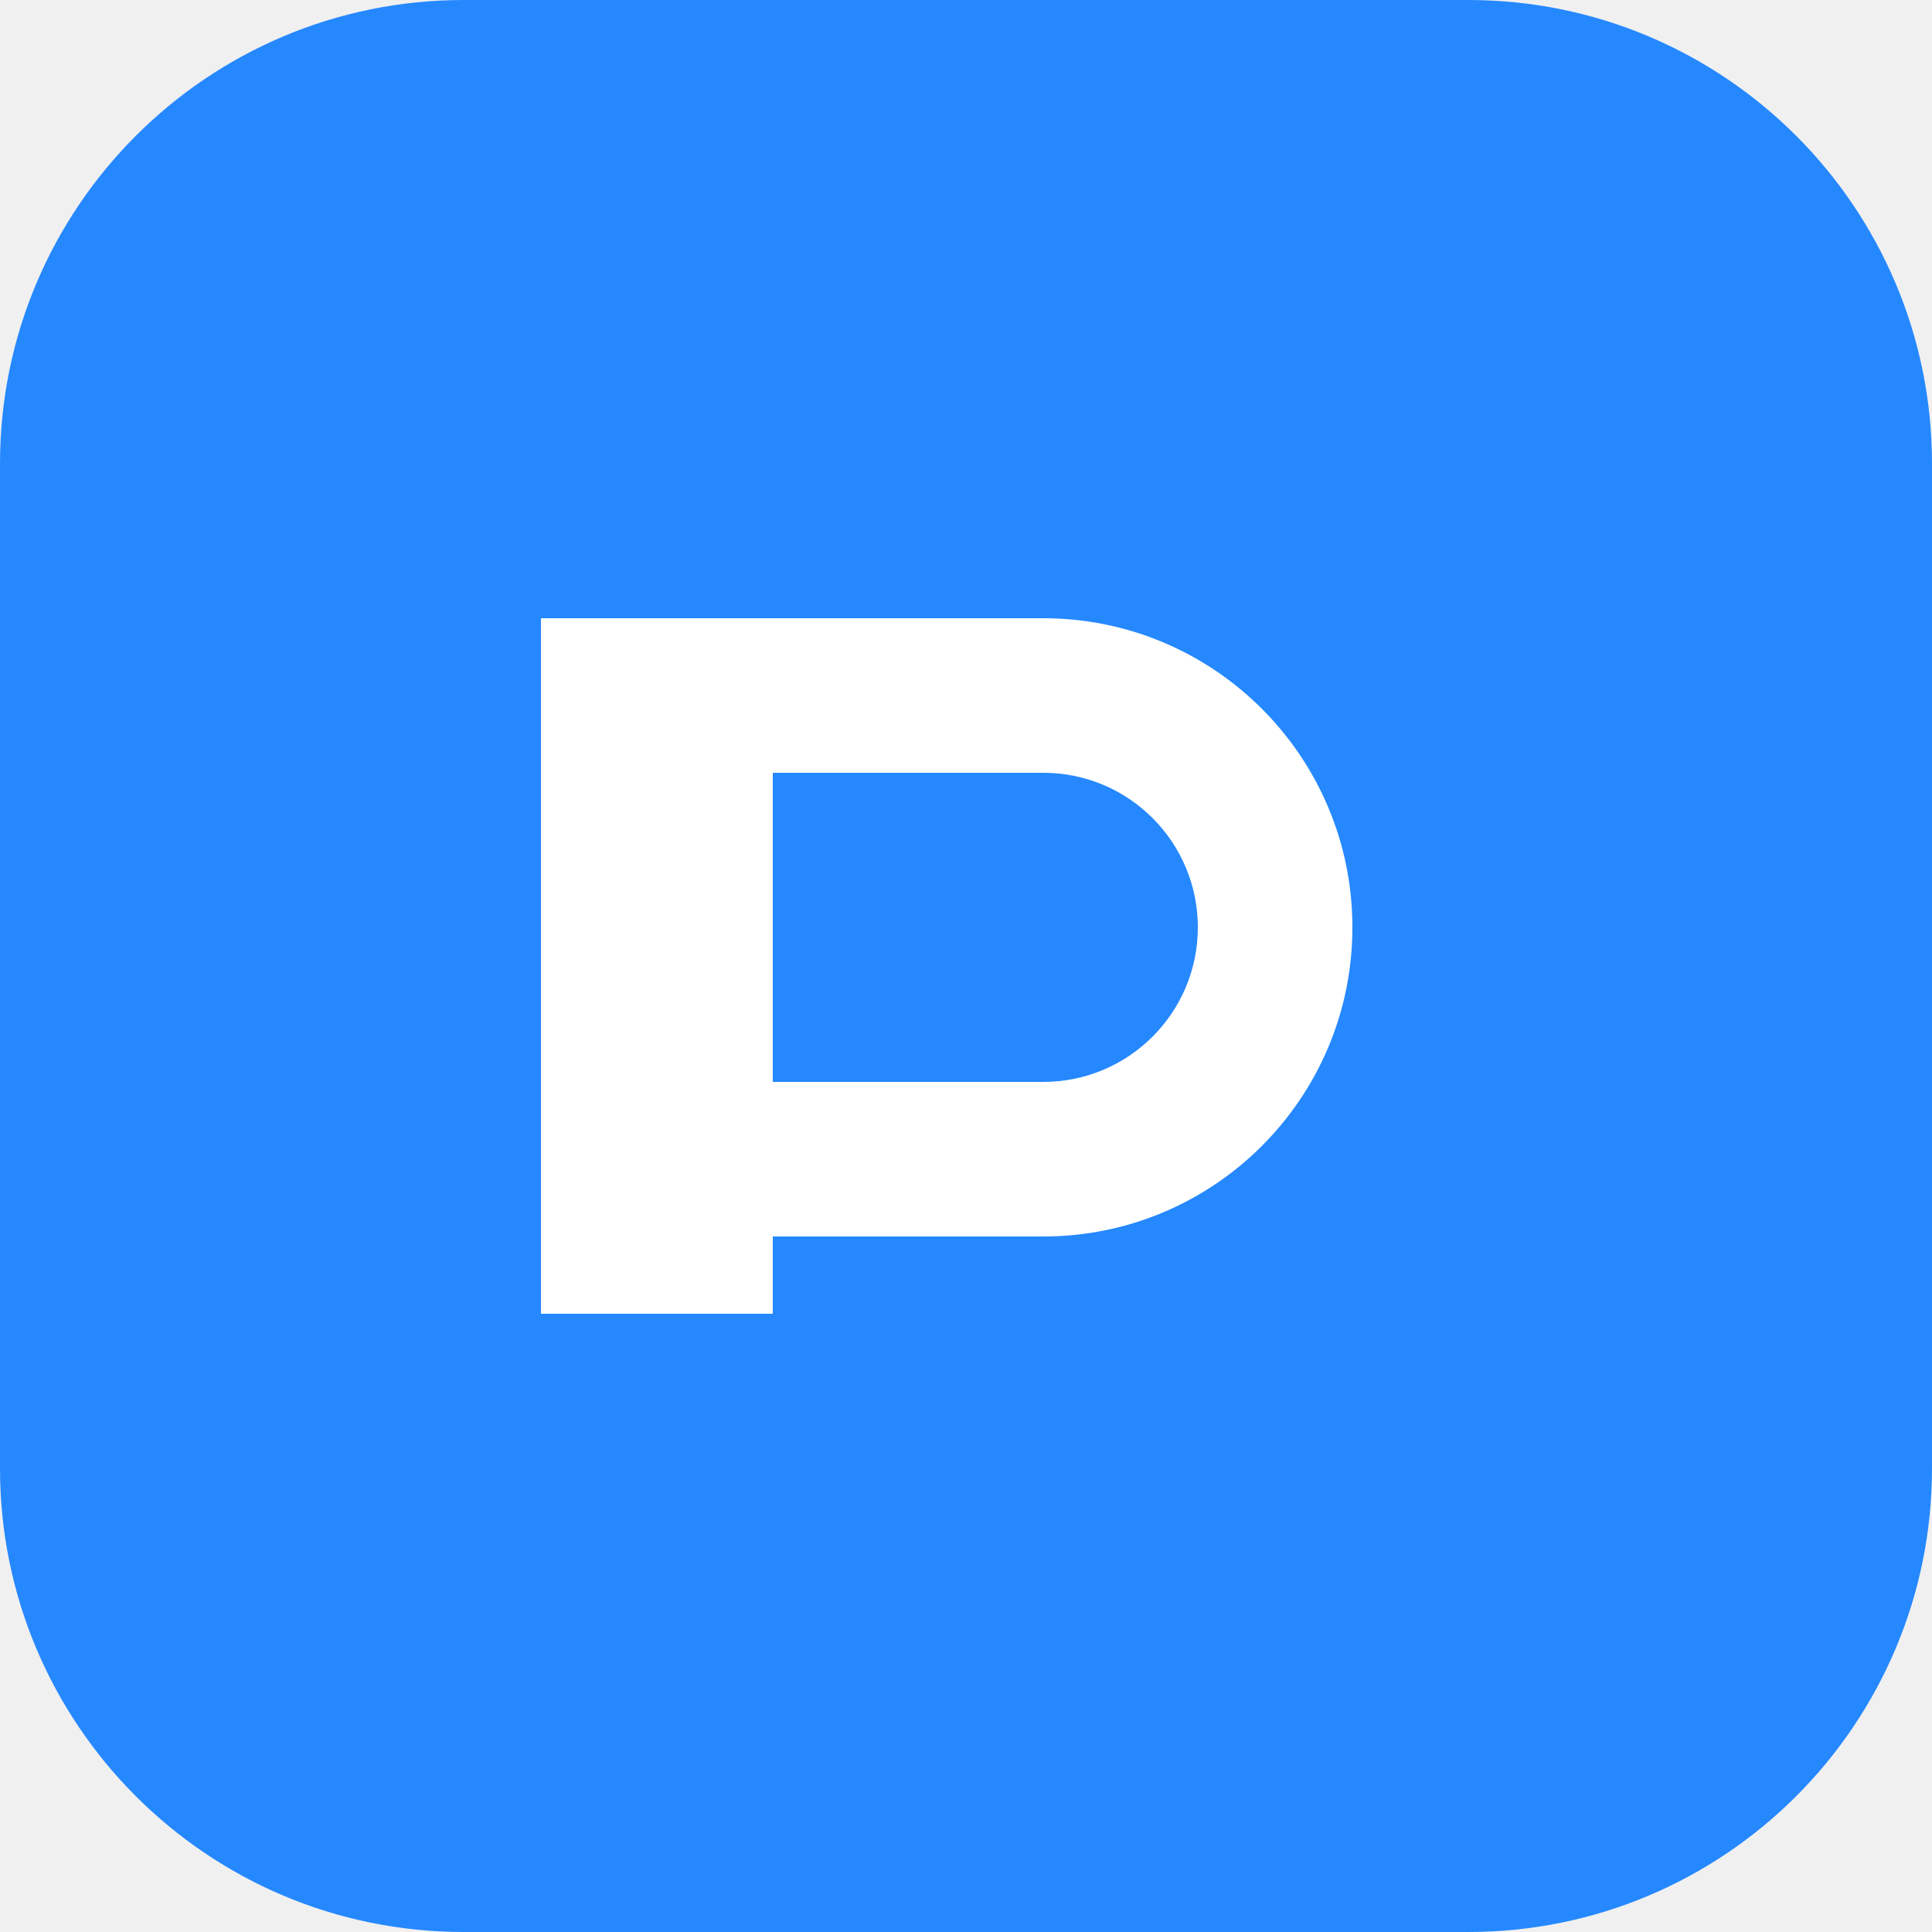
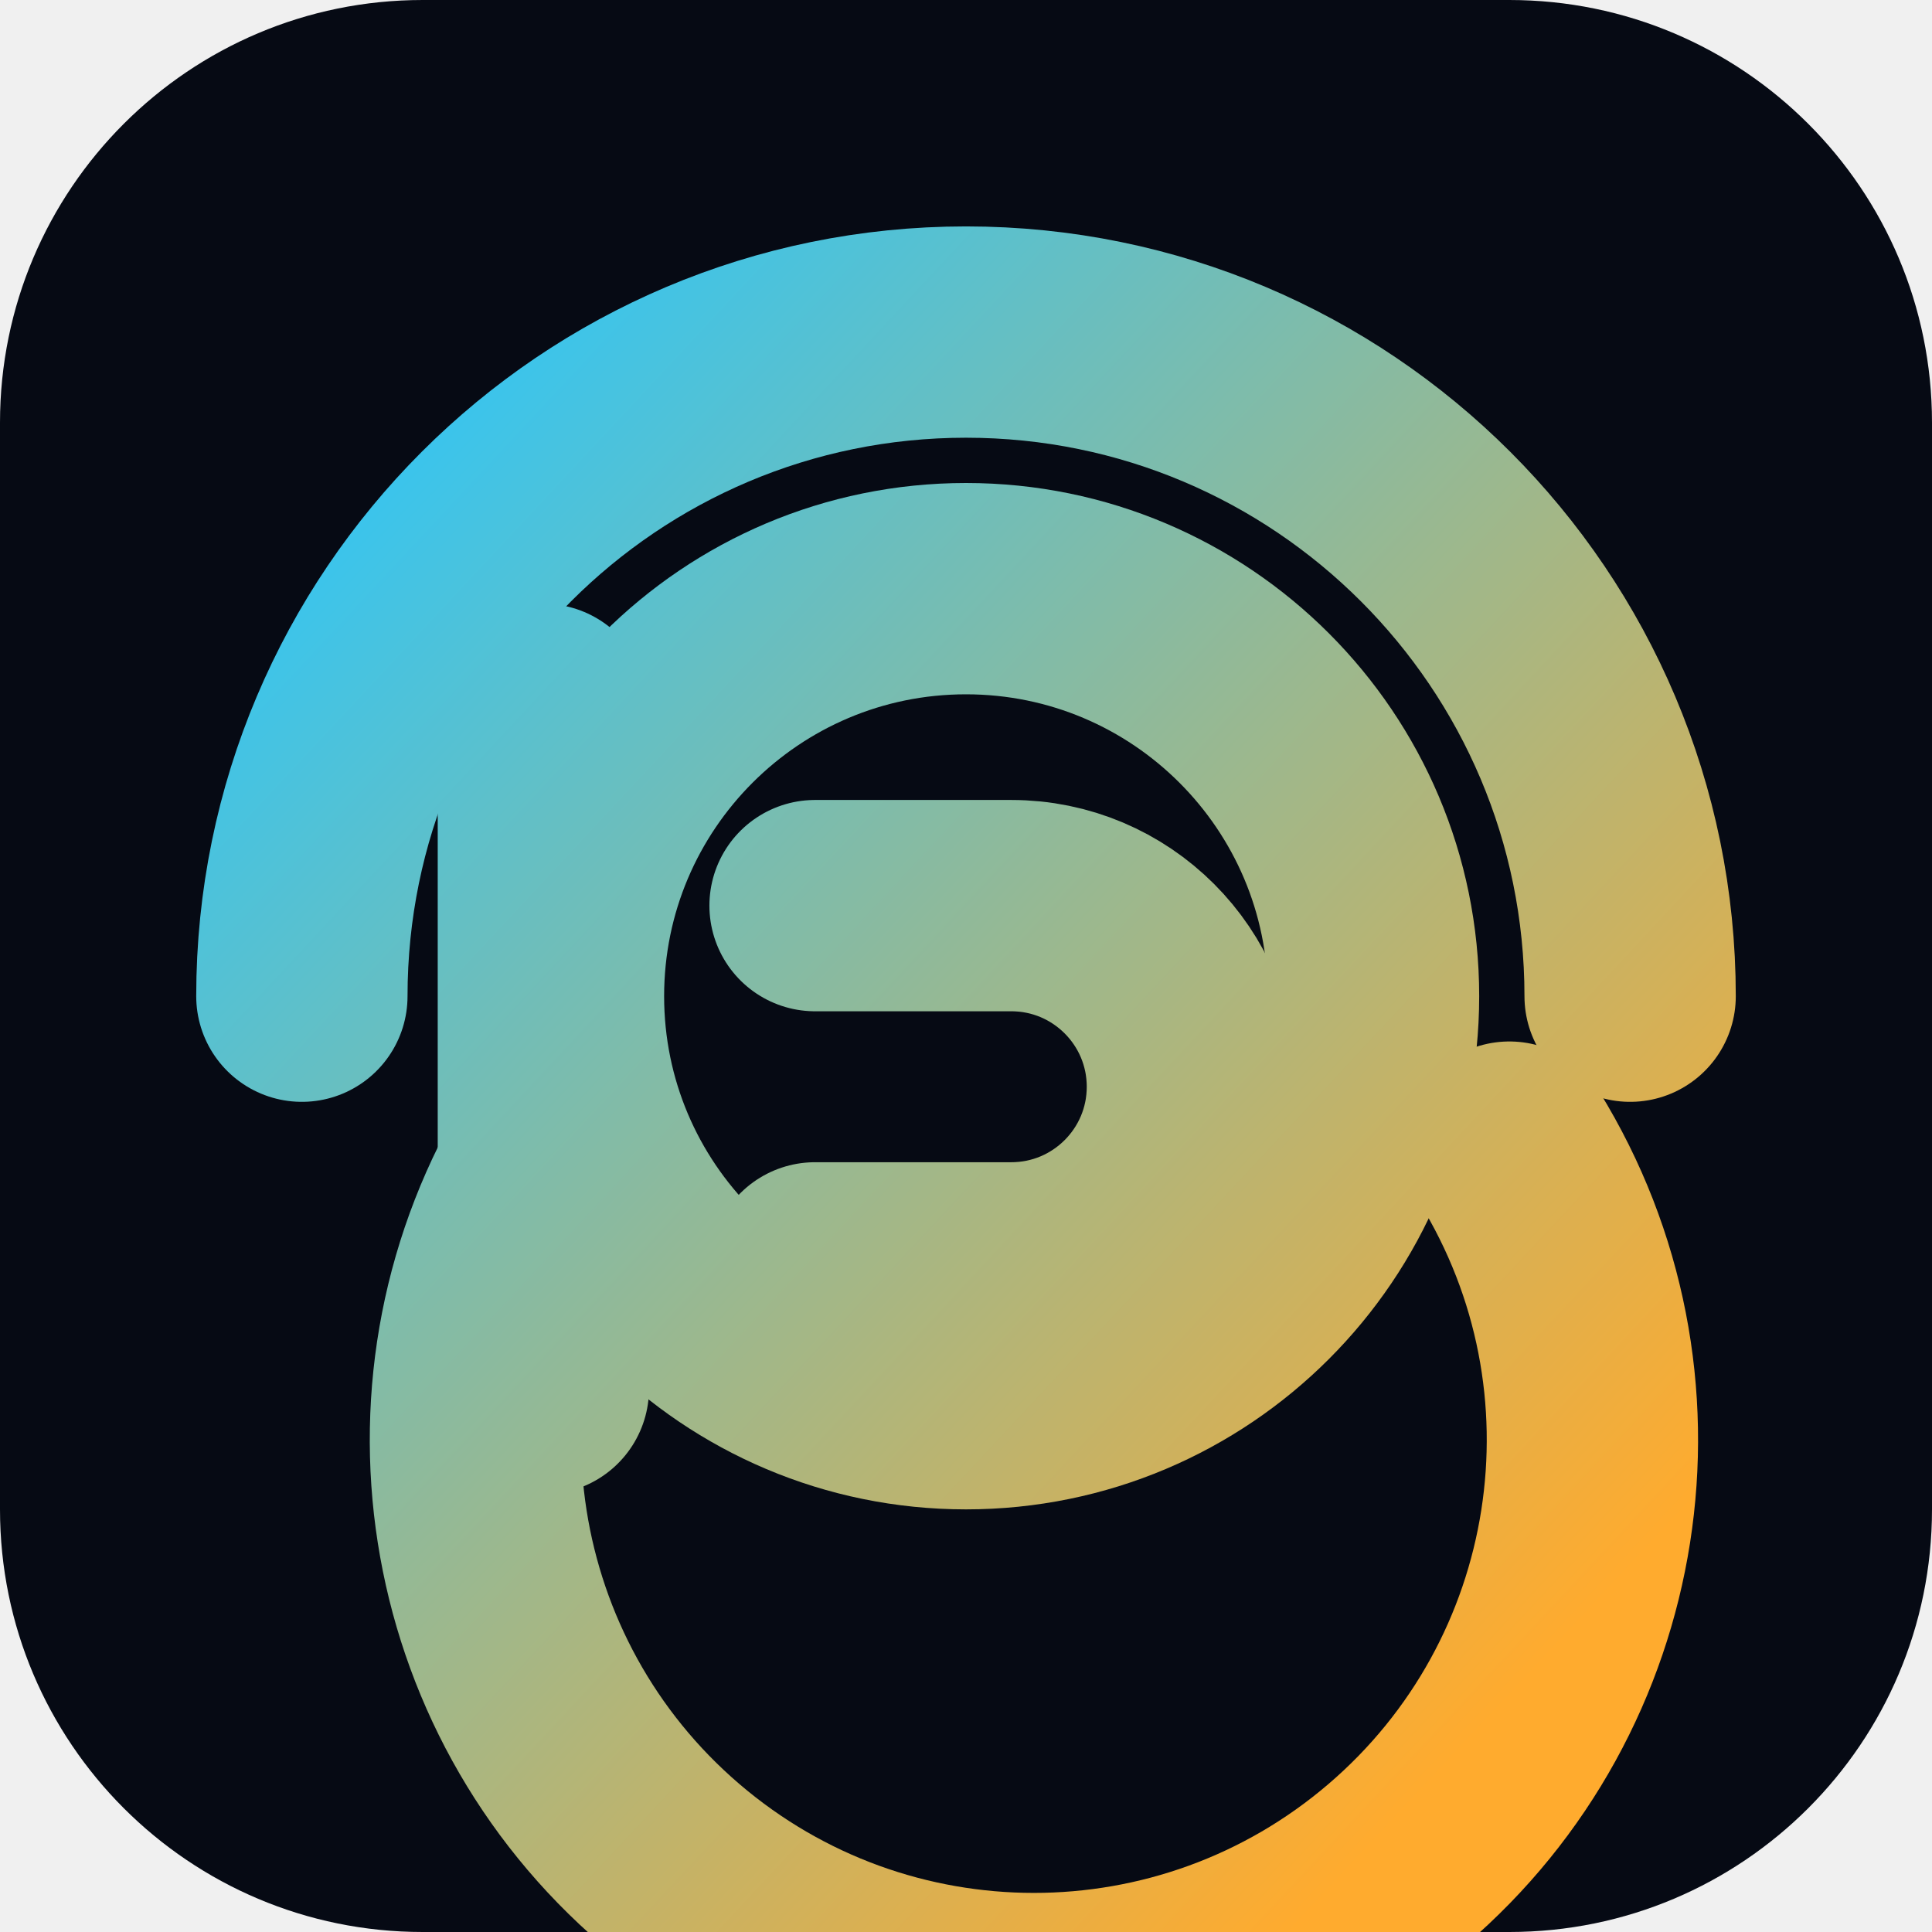
- <svg xmlns="http://www.w3.org/2000/svg" viewBox="0 0 100 100">
-   <rect width="100" height="100" rx="24" fill="#2588FF" />
-   <path d="M28 68V32H54C62.837 32 70 39.163 70 48C70 56.837 62.837 64 54 64H40V68H28ZM40 56H54C58.418 56 62 52.418 62 48C62 43.582 58.418 40 54 40H40V56Z" fill="white" />
+ <svg xmlns="http://www.w3.org/2000/svg" viewBox="0 0 128 128" fill="none">
+   <defs>
+     <linearGradient id="g" x1="20" y1="22" x2="108" y2="104" gradientUnits="userSpaceOnUse">
+       <stop stop-color="#27C7FF" />
+       <stop offset="1" stop-color="#FFAB2E" />
+     </linearGradient>
+   </defs>
+   <rect width="128" height="128" rx="28" fill="#060A14" />
+   <path d="M20 66A44 44 0 0 1 108 66" stroke="url(#g)" stroke-width="14" stroke-linecap="round" />
+   <path d="M37 66A27 27 0 0 1 91 66A27 27 0 0 1 37 66" stroke="url(#g)" stroke-width="14" stroke-linecap="round" />
+   <path d="M37 76A37 37 0 1 0 100 76" stroke="url(#g)" stroke-width="14" stroke-linecap="round" />
+   <path d="M36 92V47" stroke="url(#g)" stroke-width="14" stroke-linecap="round" />
+   <path d="M54 60H67A12 12 0 0 1 67 84H54" stroke="url(#g)" stroke-width="14" stroke-linecap="round" stroke-linejoin="round" />
</svg>
